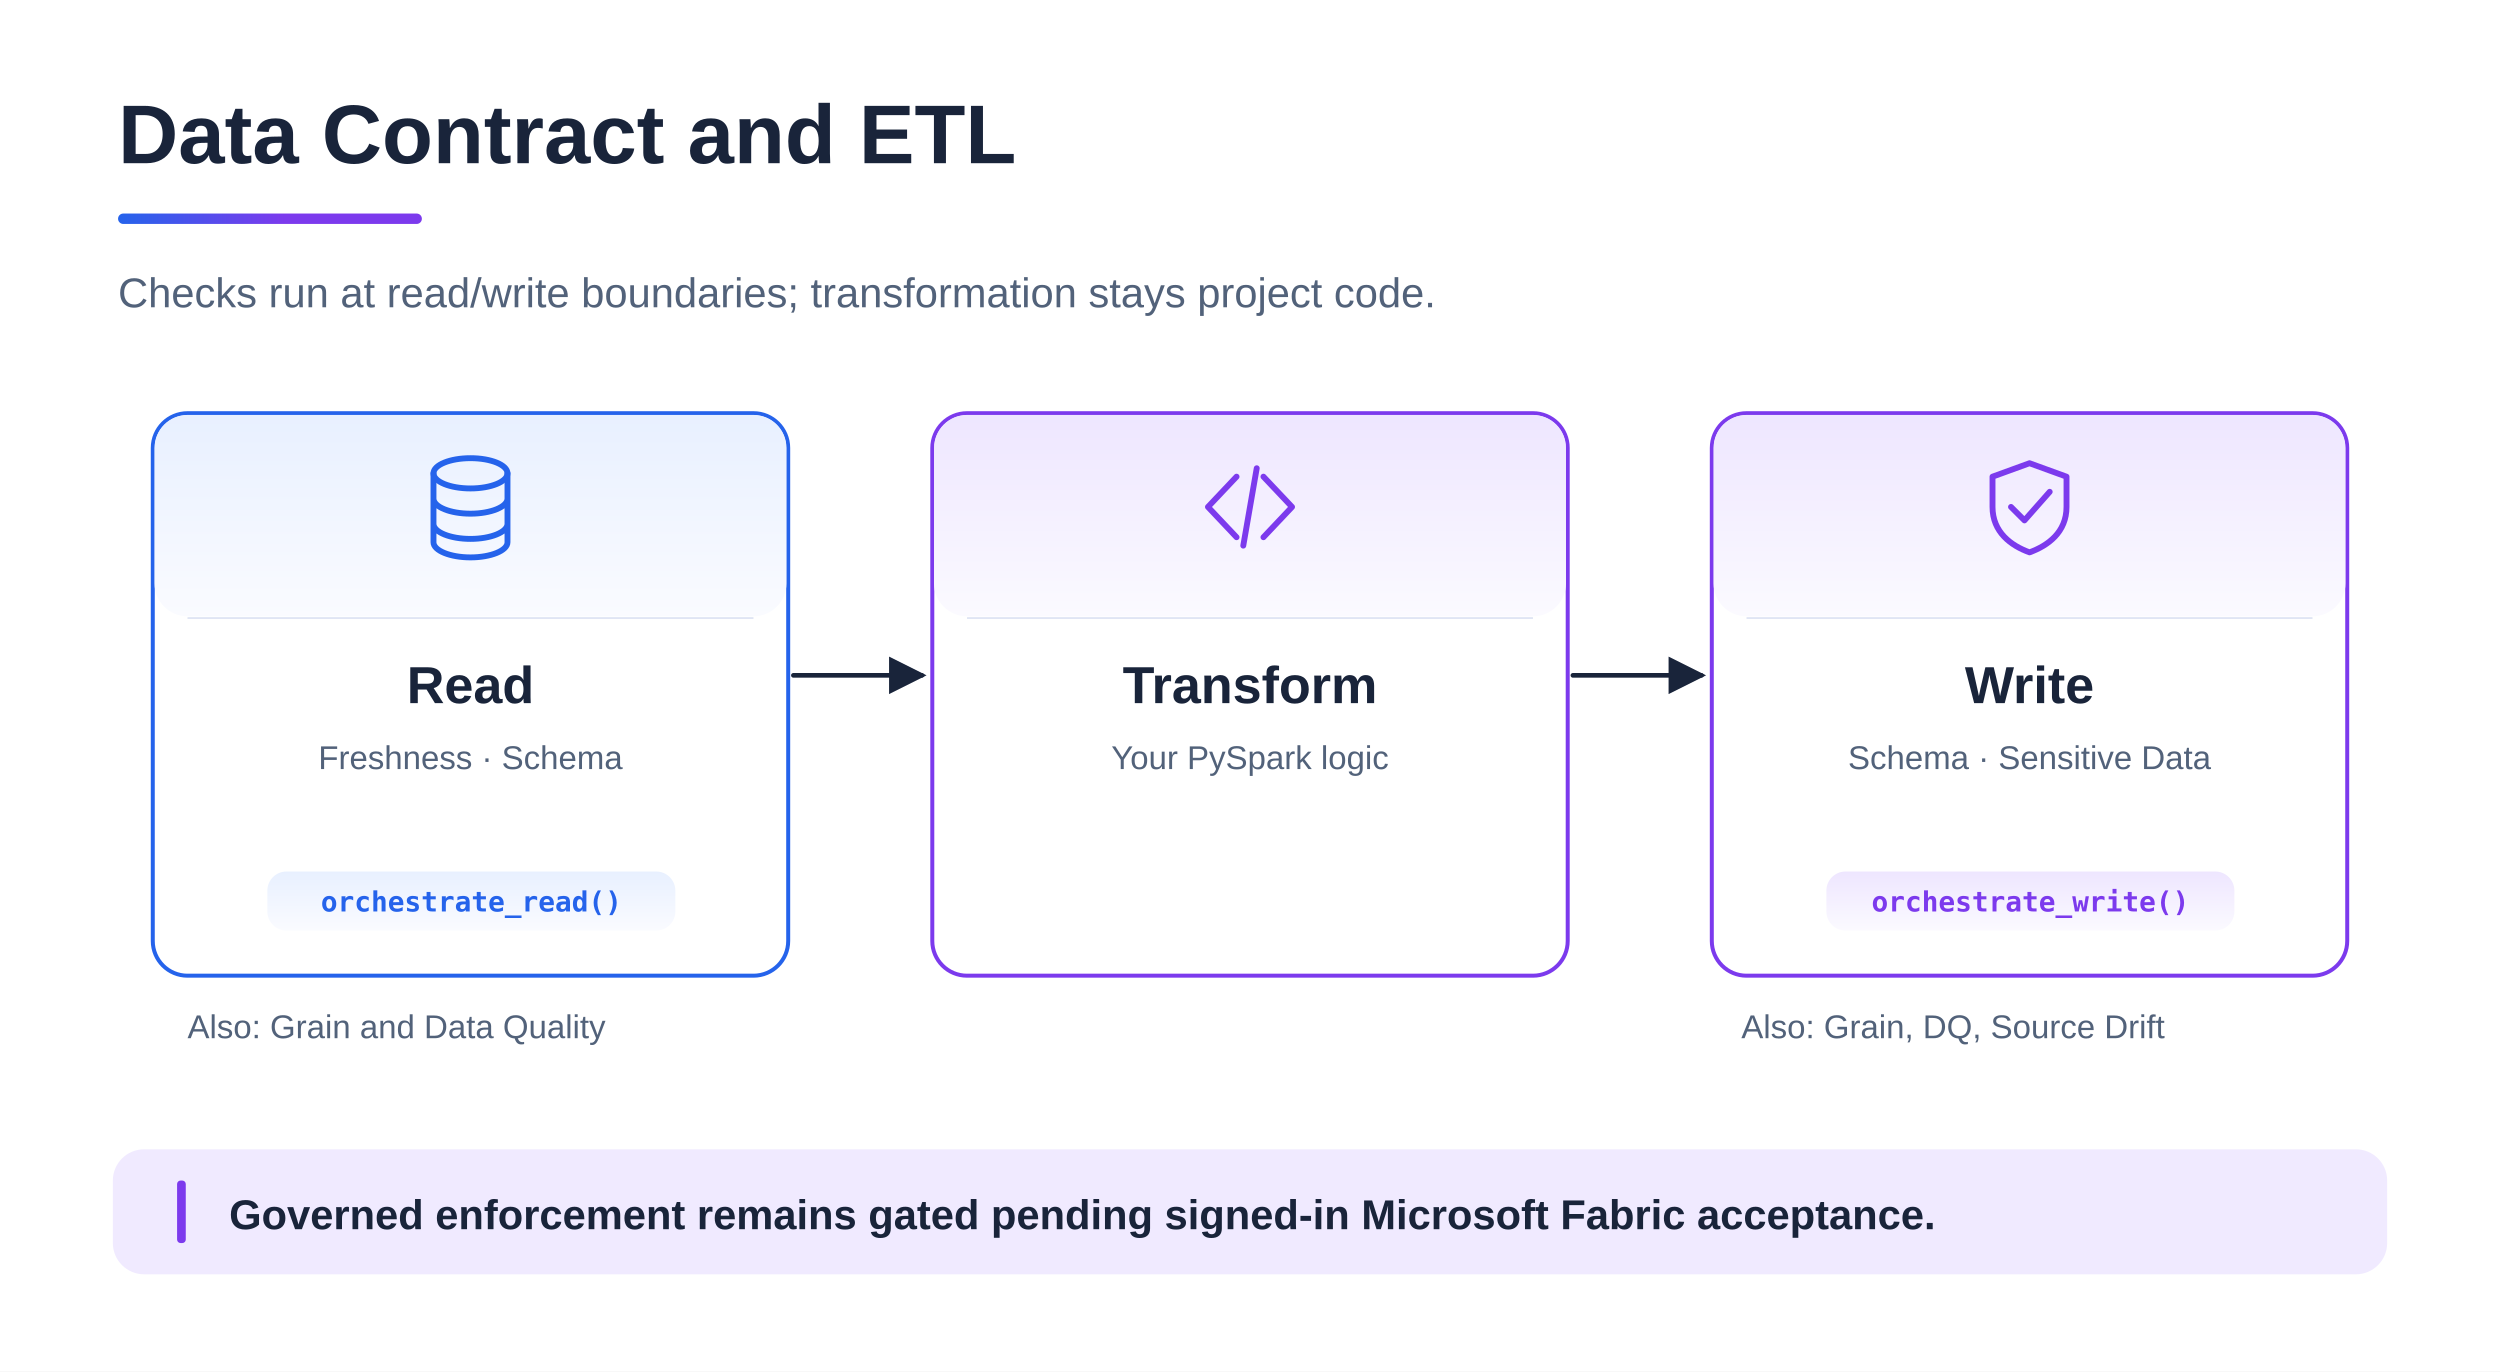
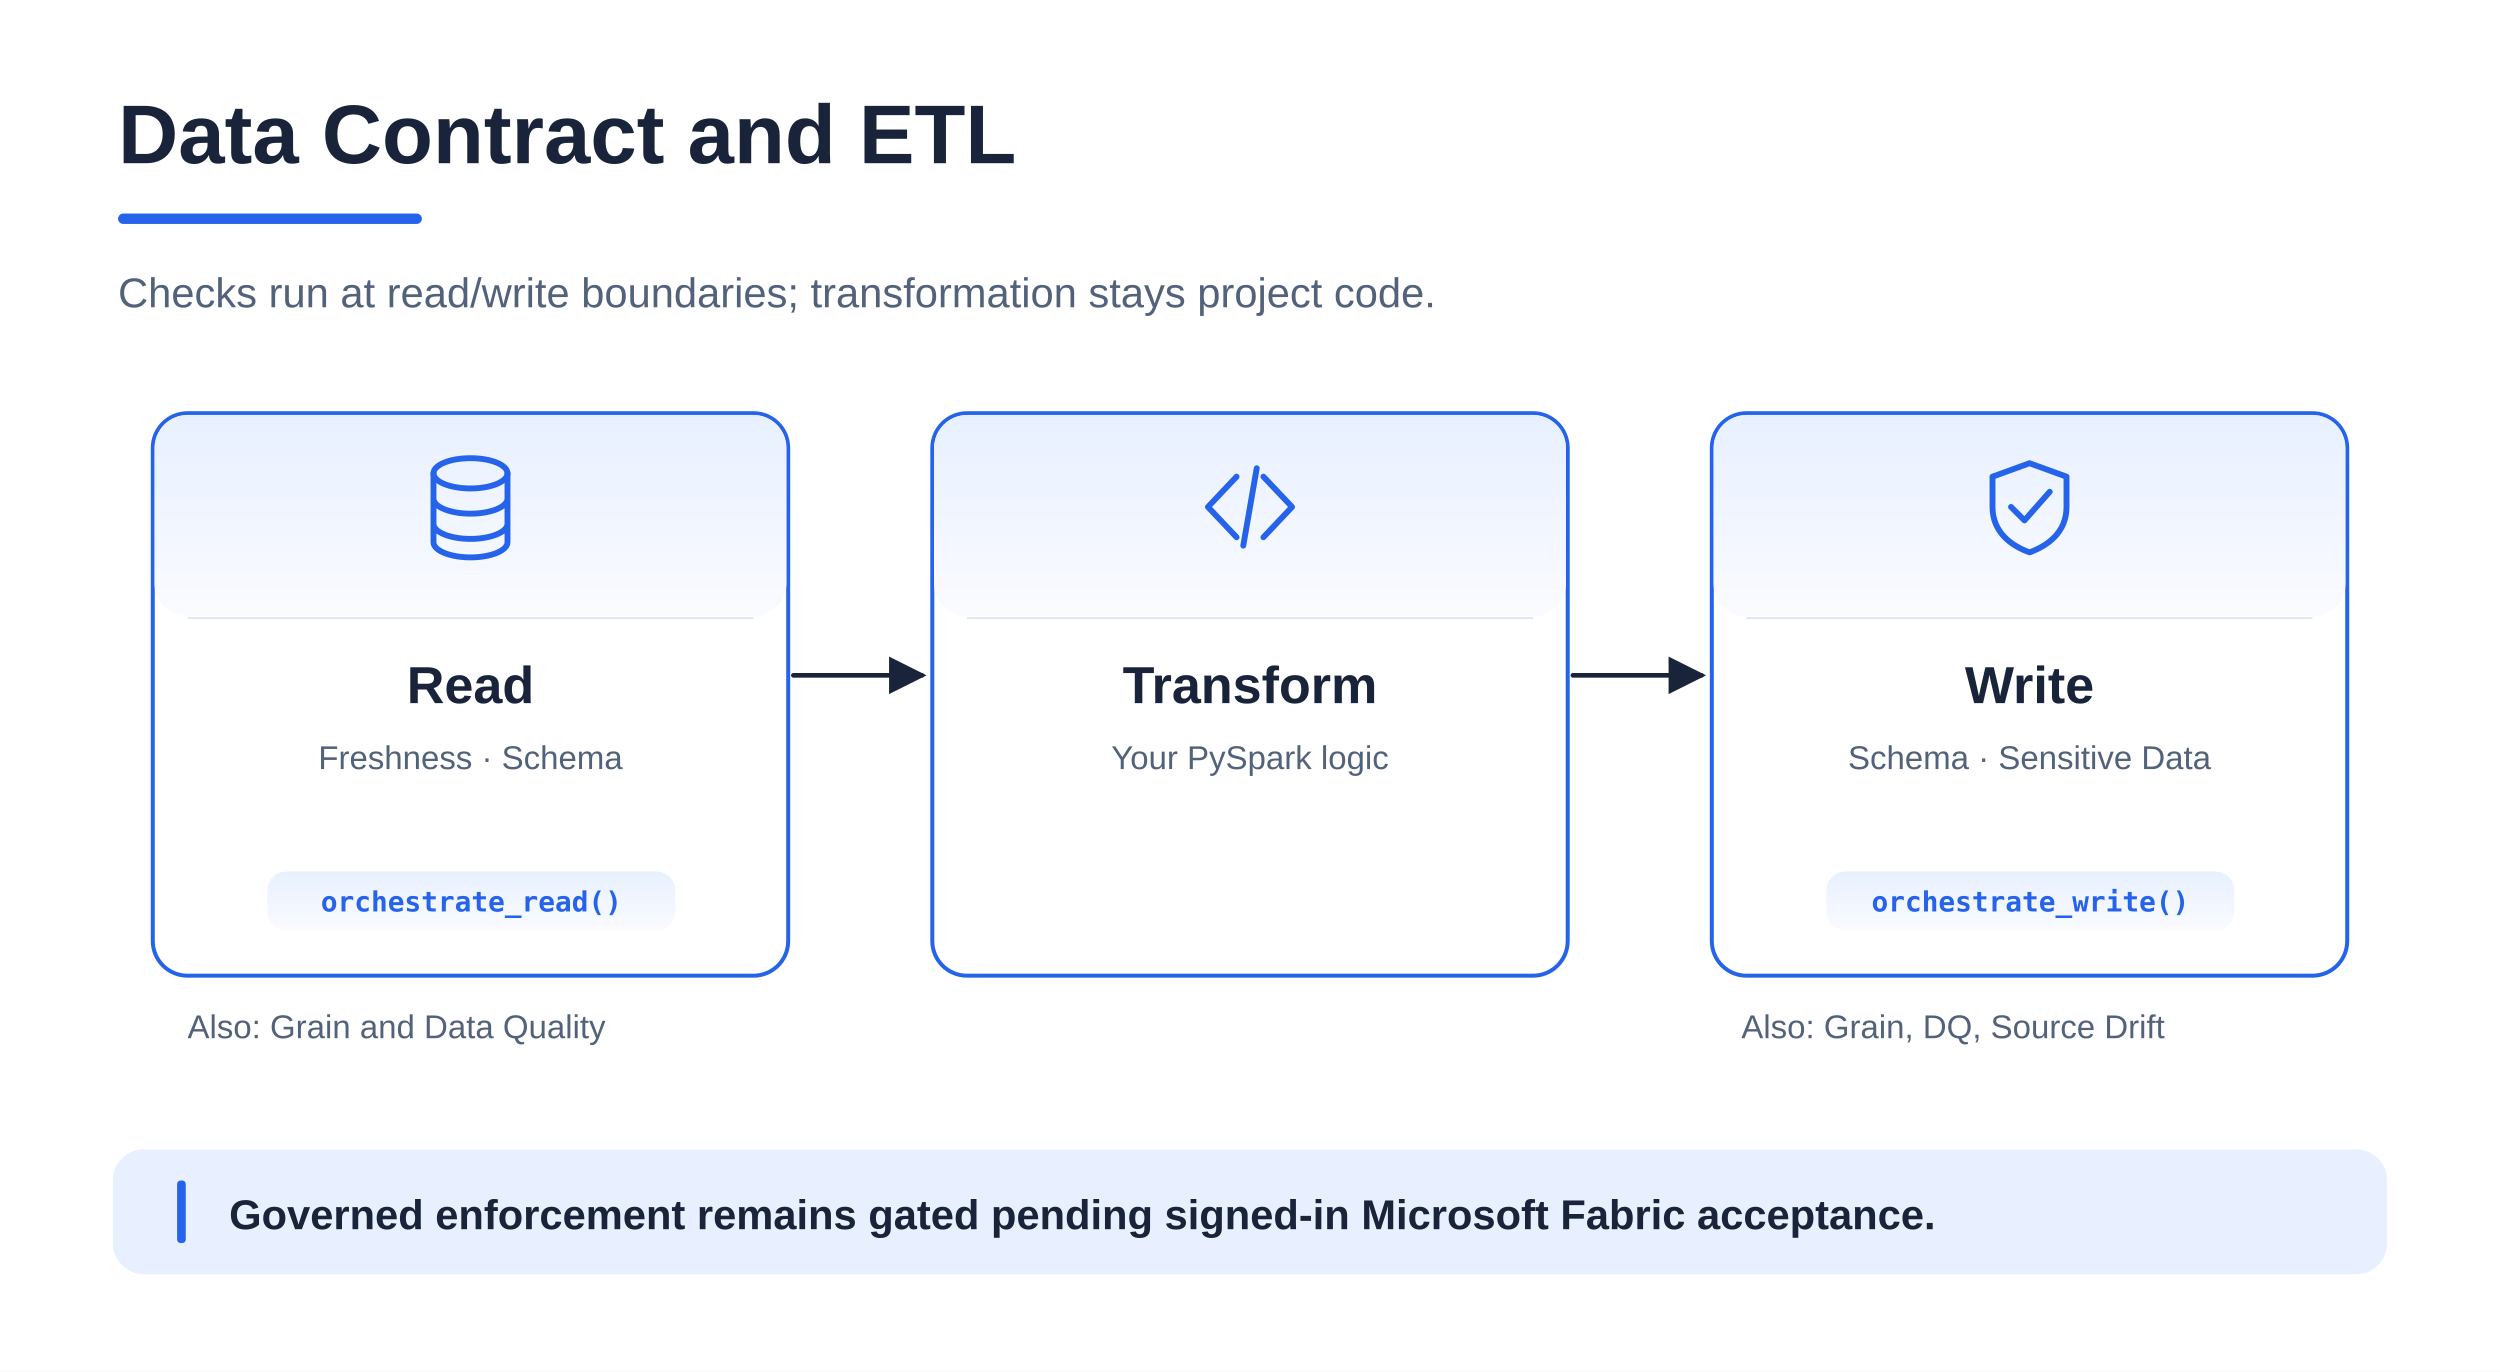
<svg xmlns="http://www.w3.org/2000/svg" width="1440" height="790" viewBox="0 0 1440 790" role="img" aria-label="Data Contract and ETL">
  <defs>
    <linearGradient id="accent">
      <stop offset="0%" stop-color="#2563EB" />
-       <stop offset="55%" stop-color="#7C3AED" />
-       <stop offset="100%" stop-color="#7C3AED" />
+       <stop offset="55%" stop-color="#2563EB" />
+       <stop offset="100%" stop-color="#2563EB" />
    </linearGradient>
    <linearGradient id="bl" x2="0" y2="1">
      <stop offset="0%" stop-color="#E8F0FF" />
      <stop offset="100%" stop-color="#FAFBFF" />
    </linearGradient>
    <linearGradient id="gr" x2="0" y2="1">
-       <stop offset="0%" stop-color="#EEE6FF" />
-       <stop offset="100%" stop-color="#FBFAFF" />
+       <stop offset="0%" stop-color="#E8F0FF" />
+       <stop offset="100%" stop-color="#FAFBFF" />
    </linearGradient>
    <linearGradient id="aq" x2="0" y2="1">
-       <stop offset="0%" stop-color="#EEE6FF" />
-       <stop offset="100%" stop-color="#FBFAFF" />
+       <stop offset="0%" stop-color="#E8F0FF" />
+       <stop offset="100%" stop-color="#FAFBFF" />
    </linearGradient>
    <marker id="ar" markerWidth="8" markerHeight="8" refX="7" refY="4" orient="auto">
      <path d="M0 0L8 4L0 8Z" fill="#19243A" />
    </marker>
  </defs>
  <rect width="1440" height="790" fill="#fff" />
  <text x="68" y="94" fill="#19243A" font-family="Segoe UI,Arial,sans-serif" font-size="48" font-weight="700" text-anchor="start">Data Contract and ETL</text>
  <rect x="68" y="123" width="175" height="6" rx="3" fill="url(#accent)" />
  <text x="68" y="177" fill="#52627A" font-family="Segoe UI,Arial,sans-serif" font-size="24" font-weight="400" text-anchor="start">Checks run at read/write boundaries; transformation stays project code.</text>
  <rect x="88" y="238" width="366" height="324" rx="20" fill="#FFFFFF" stroke="#2563EB" stroke-width="2.3" />
  <path d="M108 356H434" stroke="#DDE3F3" stroke-width="1" />
  <rect x="89" y="239" width="364" height="116" rx="19" fill="url(#bl)" stroke="none" stroke-width="0" />
  <g transform="translate(240 261) scale(0.96875)" fill="none" stroke="#2563EB" stroke-width="3.5" stroke-linejoin="round" stroke-linecap="round">
    <ellipse cx="32" cy="12" rx="22" ry="9" />
    <path d="M10 12v15c0 5 10 9 22 9s22-4 22-9V12M10 27v15c0 5 10 9 22 9s22-4 22-9V27M10 42v11c0 5 10 9 22 9s22-4 22-9V42" />
  </g>
  <text x="271" y="405" fill="#19243A" font-family="Segoe UI,Arial,sans-serif" font-size="30" font-weight="700" text-anchor="middle">Read</text>
  <text x="271" y="443" fill="#52627A" font-family="Segoe UI,Arial,sans-serif" font-size="19" font-weight="400" text-anchor="middle">Freshness · Schema</text>
  <rect x="154" y="502" width="235" height="34" rx="11" fill="url(#bl)" stroke="none" stroke-width="0" />
  <text x="271.5" y="525" fill="#2563EB" font-family="Cascadia Code,Consolas,monospace" font-size="16" font-weight="600" text-anchor="middle">orchestrate_read()</text>
-   <rect x="537" y="238" width="366" height="324" rx="20" fill="#FFFFFF" stroke="#7C3AED" stroke-width="2.3" />
+   <rect x="537" y="238" width="366" height="324" rx="20" fill="#FFFFFF" stroke="#2563EB" stroke-width="2.3" />
  <path d="M557 356H883" stroke="#DDE3F3" stroke-width="1" />
  <rect x="538" y="239" width="364" height="116" rx="19" fill="url(#gr)" stroke="none" stroke-width="0" />
-   <g transform="translate(689 261) scale(0.96875)" fill="none" stroke="#7C3AED" stroke-width="3.5" stroke-linejoin="round" stroke-linecap="round">
+   <g transform="translate(689 261) scale(0.96875)" fill="none" stroke="#2563EB" stroke-width="3.5" stroke-linejoin="round" stroke-linecap="round">
    <path d="M24 14 7 32l17 18M40 14l17 18-17 18M36 9 28 55" />
  </g>
  <text x="720" y="405" fill="#19243A" font-family="Segoe UI,Arial,sans-serif" font-size="30" font-weight="700" text-anchor="middle">Transform</text>
  <text x="720" y="443" fill="#52627A" font-family="Segoe UI,Arial,sans-serif" font-size="19" font-weight="400" text-anchor="middle">Your PySpark logic</text>
-   <rect x="986" y="238" width="366" height="324" rx="20" fill="#FFFFFF" stroke="#7C3AED" stroke-width="2.3" />
+   <rect x="986" y="238" width="366" height="324" rx="20" fill="#FFFFFF" stroke="#2563EB" stroke-width="2.3" />
  <path d="M1006 356H1332" stroke="#DDE3F3" stroke-width="1" />
  <rect x="987" y="239" width="364" height="116" rx="19" fill="url(#aq)" stroke="none" stroke-width="0" />
-   <g transform="translate(1138 261) scale(0.96875)" fill="none" stroke="#7C3AED" stroke-width="3.5" stroke-linejoin="round" stroke-linecap="round">
+   <g transform="translate(1138 261) scale(0.96875)" fill="none" stroke="#2563EB" stroke-width="3.5" stroke-linejoin="round" stroke-linecap="round">
    <path d="M32 6 54 14v18c0 15-11 23-22 27C21 55 10 47 10 32V14Z" />
    <path d="m21 32 8 8 15-17" />
  </g>
  <text x="1169" y="405" fill="#19243A" font-family="Segoe UI,Arial,sans-serif" font-size="30" font-weight="700" text-anchor="middle">Write</text>
  <text x="1169" y="443" fill="#52627A" font-family="Segoe UI,Arial,sans-serif" font-size="19" font-weight="400" text-anchor="middle">Schema · Sensitive Data</text>
  <rect x="1052" y="502" width="235" height="34" rx="11" fill="url(#aq)" stroke="none" stroke-width="0" />
-   <text x="1169.5" y="525" fill="#7C3AED" font-family="Cascadia Code,Consolas,monospace" font-size="16" font-weight="600" text-anchor="middle">orchestrate_write()</text>
+   <text x="1169.5" y="525" fill="#2563EB" font-family="Cascadia Code,Consolas,monospace" font-size="16" font-weight="600" text-anchor="middle">orchestrate_write()</text>
  <path d="M457 389 H531" fill="none" stroke="#19243A" stroke-width="2.7" stroke-linecap="round" marker-end="url(#ar)" />
  <path d="M906 389 H980" fill="none" stroke="#19243A" stroke-width="2.7" stroke-linecap="round" marker-end="url(#ar)" />
  <text x="108" y="598" fill="#52627A" font-family="Segoe UI,Arial,sans-serif" font-size="19" font-weight="400" text-anchor="start">Also: Grain and Data Quality</text>
  <text x="1003" y="598" fill="#52627A" font-family="Segoe UI,Arial,sans-serif" font-size="19" font-weight="400" text-anchor="start">Also: Grain, DQ, Source Drift</text>
-   <rect x="65" y="662" width="1310" height="72" rx="18" fill="#F0EAFF" stroke="none" stroke-width="0" />
-   <rect x="102" y="680" width="5" height="36" rx="2" fill="#7C3AED" />
+   <rect x="65" y="662" width="1310" height="72" rx="18" fill="#E8F0FF" stroke="none" stroke-width="0" />
+   <rect x="102" y="680" width="5" height="36" rx="2" fill="#2563EB" />
  <text x="132" y="708" fill="#19243A" font-family="Segoe UI,Arial,sans-serif" font-size="24" font-weight="600" text-anchor="start">Governed enforcement remains gated pending signed-in Microsoft Fabric acceptance.</text>
</svg>
